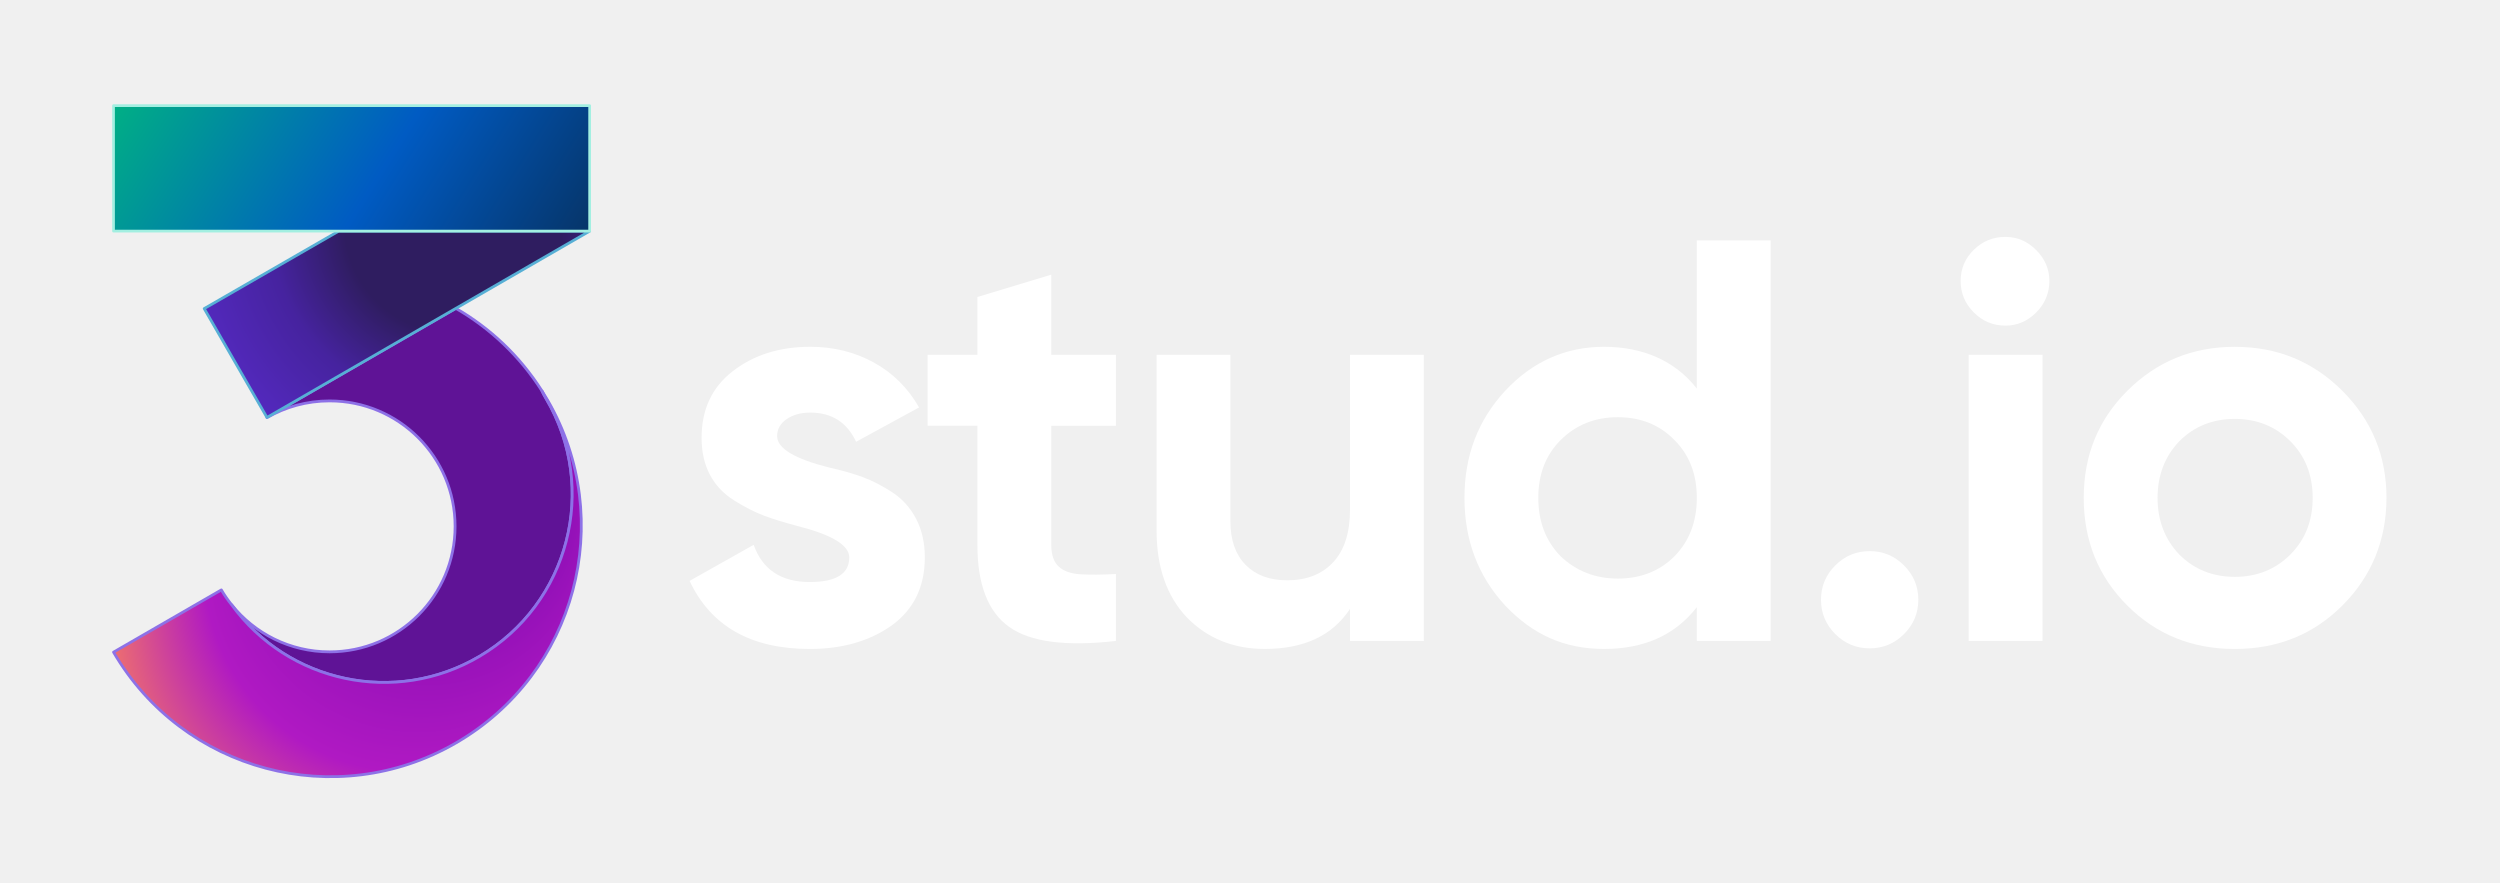
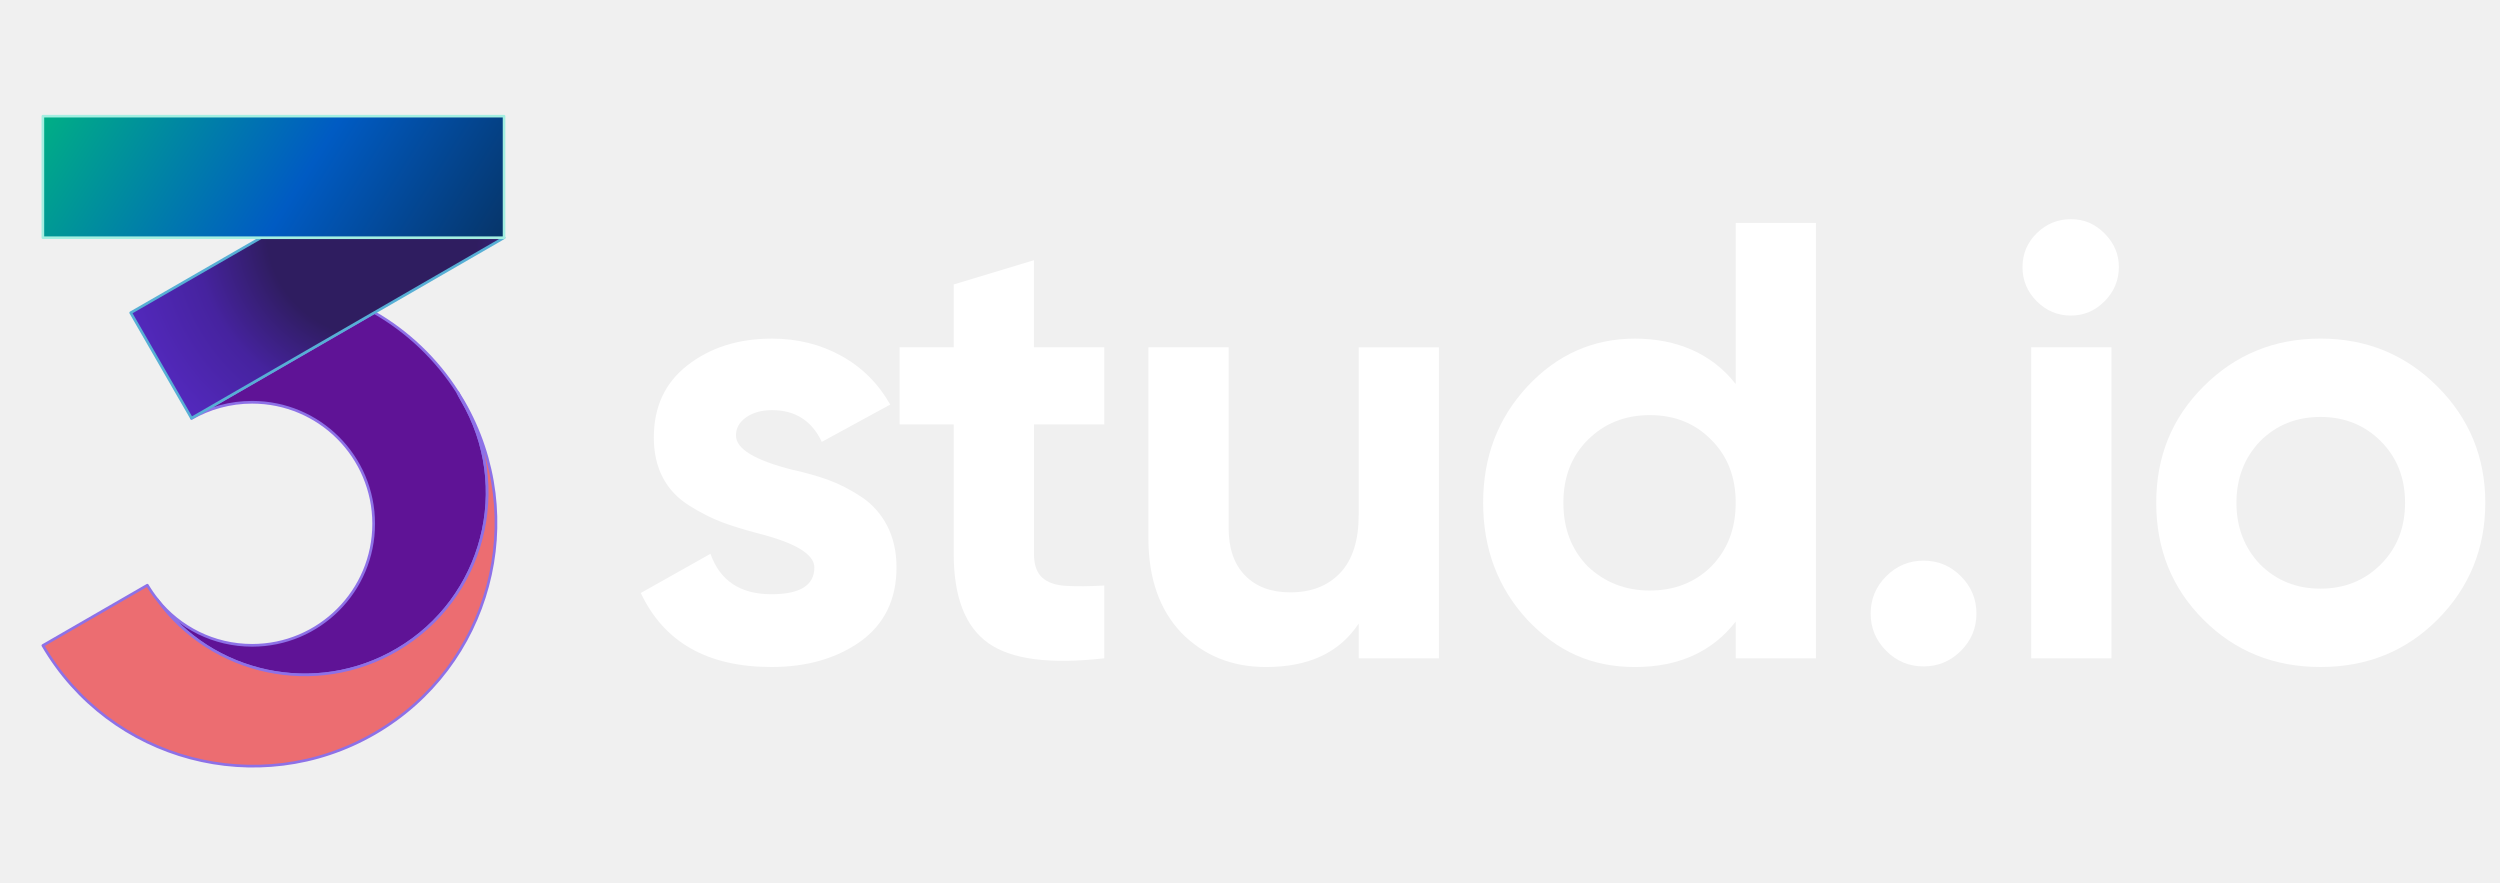
<svg xmlns="http://www.w3.org/2000/svg" id="a" viewBox="0 0 850 300">
  <defs>
-     <style>.h{fill:url(#e);}.h,.i{stroke:#8d71e7;}.h,.i,.j{stroke-width:.95px;}.h,.i,.j,.k{stroke-linecap:round;stroke-linejoin:round;}.i{fill:url(#d);}.j{fill:url(#f);stroke:#57afd5;}.l{fill:#fff;}.m{fill:#27272a;}.k{fill:url(#g);stroke:#a3efe1;stroke-width:.92px;}</style>
-     <radialGradient id="d" cx="112.72" cy="176.07" fx="153.24" fy="93.54" r="91.94" gradientTransform="translate(0 .02)" gradientUnits="userSpaceOnUse">
+     <style>.g{fill:url(#f);stroke:#a3efe1;stroke-width:.89px;}.g,.h,.i,.j{stroke-linecap:round;stroke-linejoin:round;}.k{fill:#fff;}.h{fill:url(#c);}.h,.i{stroke:#8d71e7;}.h,.i,.j{stroke-width:.92px;}.i{fill:url(#d);}.j{fill:url(#e);stroke:#57afd5;}</style>
+     <radialGradient id="c" cx="86.37" cy="175.25" fx="125.62" fy="95.31" r="89.05" gradientTransform="translate(0 .02)" gradientUnits="userSpaceOnUse">
      <stop offset=".26" stop-color="#480660" />
      <stop offset="1" stop-color="#5f1396" />
    </radialGradient>
-     <radialGradient id="e" cx="130.47" cy="212.71" fx="167.42" fy="128.53" r="91.94" gradientTransform="translate(0 .02)" gradientUnits="userSpaceOnUse">
+     <radialGradient id="d" cx="103.56" cy="210.74" fx="139.36" fy="129.2" r="89.05" gradientTransform="translate(0 .02)" gradientUnits="userSpaceOnUse">
      <stop offset="0" stop-color="#5b00a1" />
      <stop offset=".76" stop-color="#b019c3" />
      <stop offset="1" stop-color="#ec6d71" />
    </radialGradient>
-     <radialGradient id="f" cx="154.18" cy="76.07" fx="154.18" fy="76.07" r="97.32" gradientTransform="translate(0 .02)" gradientUnits="userSpaceOnUse">
+     <radialGradient id="e" cx="126.53" cy="78.39" fx="126.53" fy="78.39" r="94.26" gradientTransform="translate(0 .02)" gradientUnits="userSpaceOnUse">
      <stop offset=".38" stop-color="#2f1d60" />
      <stop offset=".64" stop-color="#46239f" />
      <stop offset="1" stop-color="#562ac4" />
    </radialGradient>
-     <linearGradient id="g" x1="193.13" y1="103.57" x2="28.45" y2="-.09" gradientUnits="userSpaceOnUse">
+     <linearGradient id="f" x1="164.26" y1="105.03" x2="4.74" y2="4.62" gradientUnits="userSpaceOnUse">
      <stop offset="0" stop-color="#073160" />
      <stop offset=".4" stop-color="#005bc3" />
      <stop offset=".8" stop-color="#00a48d" />
      <stop offset="1" stop-color="#00cb71" />
    </linearGradient>
  </defs>
  <g id="b">
-     <rect class="m" x="-890" y="-7.56" width="890" height="314.12" />
-   </g>
-   <g id="c">
    <g>
      <g>
-         <path class="i" d="M163.02,223.17c30.46-17.93,40.61-57.16,22.67-87.61-.52-.88-.98-1.74-1.39-2.6-7.6-11.97-17.75-21.45-29.32-28.12l-64.22,37.08h0l.03,.06c6.26-3.61,13.52-5.67,21.27-5.67,23.57,0,42.67,19.1,42.67,42.66s-19.1,42.66-42.67,42.66c-13.47,0-25.48-6.24-33.29-15.99,19.14,26.39,55.58,34.4,84.24,17.52Z" />
-         <path class="h" d="M186.2,136.09c-.61-1.06-1.25-2.1-1.9-3.12,.41,.86,.87,1.72,1.39,2.6,17.94,30.45,7.79,69.68-22.67,87.61-28.67,16.88-65.11,8.88-84.24-17.52-1.29-1.61-2.47-3.3-3.52-5.09l-36.66,21.16c23.65,40.56,75.67,54.41,116.37,30.9,40.81-23.56,54.8-75.74,31.23-116.55Z" />
+         <path class="h" d="M135.09,220.88c29.5-17.37,39.33-55.36,21.96-84.86-.5-.85-.95-1.69-1.35-2.51-7.36-11.59-17.19-20.77-28.4-27.23l-62.21,35.92h0l.03,.06c6.06-3.49,13.1-5.49,20.6-5.49,22.83,0,41.33,18.5,41.33,41.32s-18.5,41.32-41.33,41.32c-13.05,0-24.68-6.05-32.25-15.49,18.54,25.57,53.83,33.32,81.6,16.97Z" />
+         <path class="i" d="M157.55,136.52c-.59-1.03-1.21-2.03-1.84-3.02,.4,.83,.85,1.67,1.35,2.51,17.37,29.5,7.54,67.49-21.96,84.86-27.77,16.35-63.06,8.6-81.6-16.97-1.25-1.56-2.39-3.2-3.41-4.93l-35.51,20.5c22.9,39.29,73.29,52.7,112.72,29.94,39.53-22.82,53.08-73.36,30.25-112.89Z" />
      </g>
-       <polygon class="j" points="200.48 78.58 115.16 78.58 69.43 104.92 90.76 141.93 154.98 104.85 154.98 104.85 200.48 78.58" />
-       <polygon class="k" points="200.48 35.92 38.6 35.92 38.6 78.58 119.55 78.58 200.48 78.58 200.48 35.92" />
+       <polygon class="j" points="171.38 80.82 88.74 80.82 44.44 106.34 65.1 142.18 127.31 106.27 127.31 106.27 171.38 80.82" />
+       <polygon class="g" points="171.38 39.5 14.58 39.5 14.58 80.82 92.99 80.82 171.38 80.82 171.38 39.5" />
    </g>
    <g>
-       <path class="l" d="M264.22,148.27c0,4.15,5.9,7.72,17.71,10.7,4.15,.91,7.91,1.98,11.29,3.21,3.37,1.23,6.78,2.99,10.22,5.25,3.44,2.27,6.13,5.29,8.08,9.05,1.95,3.76,2.92,8.11,2.92,13.04,0,9.99-3.76,17.71-11.29,23.15-7.53,5.32-16.8,7.98-27.83,7.98-19.98,0-33.6-7.72-40.86-23.15l21.79-12.26c2.98,8.43,9.34,12.65,19.07,12.65,8.95,0,13.43-2.79,13.43-8.37,0-4.15-5.9-7.72-17.71-10.7-4.41-1.17-8.17-2.33-11.29-3.5-3.11-1.17-6.49-2.89-10.12-5.16-3.63-2.27-6.39-5.19-8.27-8.76-1.88-3.57-2.82-7.75-2.82-12.55,0-9.6,3.5-17.12,10.51-22.57,7.13-5.58,15.96-8.37,26.46-8.37,7.91,0,15.11,1.78,21.6,5.35,6.48,3.57,11.61,8.66,15.37,15.27l-21.4,11.67c-3.11-6.62-8.3-9.92-15.57-9.92-3.24,0-5.93,.75-8.08,2.24-2.14,1.49-3.21,3.41-3.21,5.74Z" />
-       <path class="l" d="M379.42,120.64v24.13h-21.99v40.47c0,3.37,.84,5.84,2.53,7.39,1.68,1.56,4.15,2.43,7.39,2.63,3.24,.19,7.26,.16,12.06-.1v22.76c-17,1.95-29.09,.36-36.29-4.77-7.2-5.12-10.8-14.43-10.8-27.92v-40.47h-16.93v-24.13h16.93v-19.65l25.1-7.59v27.24h21.99Z" />
-       <path class="l" d="M459,173.17v-52.53h25.1v97.28h-25.1v-10.9c-5.97,9.08-15.63,13.62-28.99,13.62-10.64,0-19.46-3.57-26.46-10.7-6.88-7.26-10.31-17.12-10.31-29.57v-59.73h25.1v56.62c0,6.36,1.72,11.28,5.16,14.79,3.44,3.5,8.14,5.25,14.11,5.25,6.62,0,11.84-2.04,15.66-6.13,3.82-4.09,5.74-10.08,5.74-18Z" />
-       <path class="l" d="M576.92,132.12v-50.39h25.1V217.92h-25.1v-11.48c-7.39,9.47-17.9,14.2-31.52,14.2s-24.32-4.93-33.66-14.79c-9.21-9.99-13.82-22.18-13.82-36.58s4.6-26.39,13.82-36.38c9.34-9.99,20.56-14.98,33.66-14.98s24.13,4.74,31.52,14.2Zm-46.31,57.01c5.32,5.06,11.8,7.59,19.46,7.59s14.21-2.53,19.26-7.59c5.06-5.19,7.59-11.8,7.59-19.85s-2.53-14.59-7.59-19.65c-5.06-5.19-11.48-7.78-19.26-7.78s-14.27,2.6-19.46,7.78c-5.06,5.06-7.59,11.61-7.59,19.65s2.53,14.66,7.59,19.85Z" />
-       <path class="l" d="M652.23,203.91c0,4.54-1.62,8.43-4.87,11.67-3.24,3.24-7.14,4.86-11.68,4.86s-8.43-1.62-11.68-4.86c-3.24-3.24-4.86-7.13-4.86-11.67s1.62-8.43,4.86-11.67c3.24-3.24,7.13-4.86,11.68-4.86s8.43,1.62,11.68,4.86c3.24,3.24,4.87,7.14,4.87,11.67Z" />
-       <path class="l" d="M681.8,110.71c-4.15,0-7.72-1.49-10.7-4.48-2.99-2.98-4.48-6.55-4.48-10.7s1.49-7.69,4.48-10.6c2.98-2.92,6.55-4.38,10.7-4.38s7.52,1.49,10.51,4.48c2.98,2.99,4.48,6.49,4.48,10.51s-1.49,7.72-4.48,10.7c-2.99,2.99-6.49,4.48-10.51,4.48Zm12.65,107.21h-25.1V120.64h25.1v97.28Z" />
-       <path class="l" d="M796.42,205.86c-9.86,9.86-22.06,14.79-36.58,14.79s-26.73-4.93-36.58-14.79c-9.86-9.86-14.79-22.05-14.79-36.58s4.93-26.52,14.79-36.38c9.99-9.99,22.18-14.98,36.58-14.98s26.59,4.99,36.58,14.98c9.99,9.99,14.98,22.12,14.98,36.38s-5,26.59-14.98,36.58Zm-55.46-17.32c5.06,5.06,11.35,7.59,18.88,7.59s13.82-2.53,18.88-7.59c5.06-5.06,7.59-11.48,7.59-19.26s-2.53-14.2-7.59-19.26c-5.06-5.06-11.35-7.59-18.88-7.59s-13.82,2.53-18.88,7.59c-4.93,5.19-7.39,11.61-7.39,19.26s2.46,14.08,7.39,19.26Z" />
+       <path class="k" d="M250.24,148.11c0,4.51,6.41,8.39,19.25,11.63,4.51,.99,8.6,2.15,12.27,3.49,3.66,1.34,7.37,3.24,11.1,5.71,3.73,2.47,6.66,5.75,8.78,9.83,2.11,4.09,3.17,8.81,3.17,14.17,0,10.86-4.09,19.25-12.27,25.17-8.18,5.78-18.26,8.67-30.25,8.67-21.72,0-36.52-8.39-44.42-25.17l23.69-13.32c3.24,9.17,10.15,13.75,20.73,13.75,9.73,0,14.59-3.03,14.59-9.09,0-4.51-6.42-8.39-19.25-11.63-4.8-1.27-8.88-2.54-12.27-3.81-3.38-1.27-7.05-3.14-11-5.6-3.95-2.47-6.95-5.64-8.99-9.52-2.05-3.88-3.07-8.42-3.07-13.64,0-10.43,3.81-18.61,11.42-24.53,7.75-6.06,17.34-9.09,28.77-9.09,8.6,0,16.43,1.94,23.48,5.82,7.05,3.88,12.62,9.41,16.71,16.6l-23.27,12.69c-3.38-7.19-9.03-10.79-16.92-10.79-3.53,0-6.45,.81-8.78,2.43-2.33,1.62-3.49,3.7-3.49,6.24Z" />
+       <path class="k" d="M375.45,118.08v26.22h-23.9v43.99c0,3.67,.92,6.34,2.75,8.04,1.83,1.69,4.51,2.64,8.04,2.86,3.52,.21,7.9,.18,13.11-.11v24.74c-18.47,2.11-31.62,.39-39.45-5.18-7.83-5.57-11.74-15.68-11.74-30.35v-43.99h-18.4v-26.22h18.4v-21.36l27.28-8.25v29.61h23.9Z" />
+       <path class="k" d="M461.96,175.19v-57.1h27.28v105.74h-27.28v-11.84c-6.49,9.87-16.99,14.8-31.52,14.8-11.56,0-21.15-3.88-28.77-11.63-7.48-7.89-11.21-18.61-11.21-32.15V118.08h27.28v61.54c0,6.91,1.87,12.27,5.61,16.07,3.73,3.81,8.85,5.71,15.33,5.71,7.19,0,12.87-2.22,17.03-6.66,4.16-4.44,6.24-10.96,6.24-19.56Z" />
+       <path class="k" d="M590.14,130.56v-54.77h27.28V223.83h-27.28v-12.48c-8.04,10.29-19.46,15.44-34.26,15.44s-26.44-5.36-36.59-16.07c-10.01-10.86-15.02-24.11-15.02-39.76s5-28.69,15.02-39.55c10.15-10.86,22.35-16.28,36.59-16.28s26.23,5.15,34.26,15.44Zm-50.34,61.97c5.78,5.5,12.83,8.25,21.15,8.25s15.44-2.75,20.94-8.25c5.5-5.64,8.25-12.83,8.25-21.57s-2.75-15.86-8.25-21.36c-5.5-5.64-12.48-8.46-20.94-8.46s-15.51,2.82-21.15,8.46c-5.5,5.5-8.25,12.62-8.25,21.36s2.75,15.93,8.25,21.57Z" />
+       <path class="k" d="M671.99,208.6c0,4.94-1.76,9.17-5.29,12.69-3.53,3.52-7.76,5.29-12.69,5.29s-9.17-1.76-12.69-5.29c-3.53-3.52-5.29-7.75-5.29-12.69s1.76-9.16,5.29-12.69c3.52-3.52,7.75-5.29,12.69-5.29s9.16,1.76,12.69,5.29c3.52,3.53,5.29,7.76,5.29,12.69Z" />
+       <path class="k" d="M704.14,107.3c-4.51,0-8.39-1.62-11.63-4.86-3.25-3.24-4.86-7.12-4.86-11.63s1.62-8.35,4.86-11.53c3.24-3.17,7.12-4.76,11.63-4.76s8.18,1.62,11.42,4.86c3.24,3.25,4.86,7.05,4.86,11.42s-1.62,8.39-4.86,11.63c-3.25,3.25-7.05,4.86-11.42,4.86Zm13.75,116.53h-27.28V118.08h27.28v105.74Z" />
+       <path class="k" d="M828.71,210.71c-10.72,10.72-23.97,16.07-39.76,16.07s-29.05-5.36-39.76-16.07c-10.72-10.71-16.07-23.97-16.07-39.76s5.36-28.83,16.07-39.55c10.86-10.86,24.11-16.28,39.76-16.28s28.9,5.43,39.76,16.28c10.86,10.86,16.29,24.04,16.29,39.55s-5.43,28.9-16.29,39.76Zm-60.28-18.82c5.5,5.5,12.34,8.25,20.52,8.25s15.02-2.75,20.52-8.25c5.5-5.5,8.25-12.48,8.25-20.94s-2.75-15.44-8.25-20.94c-5.5-5.5-12.34-8.25-20.52-8.25s-15.02,2.75-20.52,8.25c-5.36,5.64-8.04,12.62-8.04,20.94s2.68,15.3,8.04,20.94Z" />
    </g>
  </g>
</svg>
